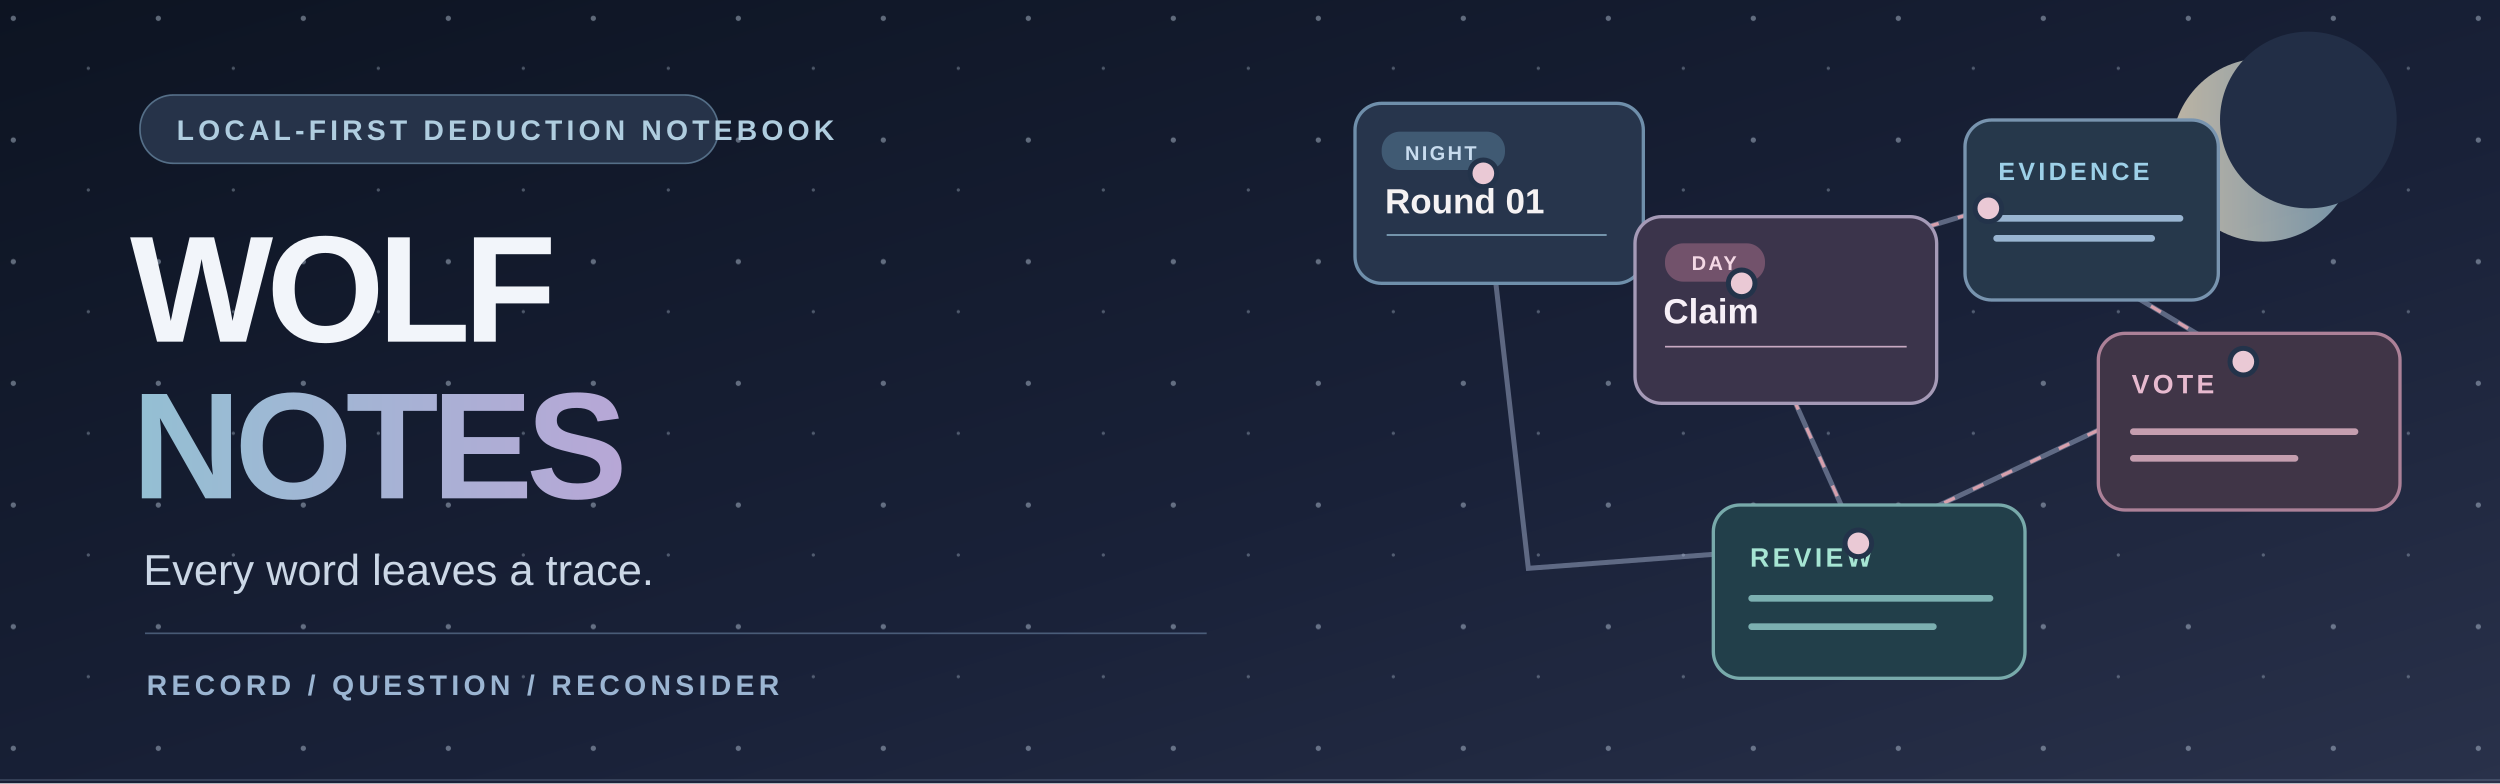
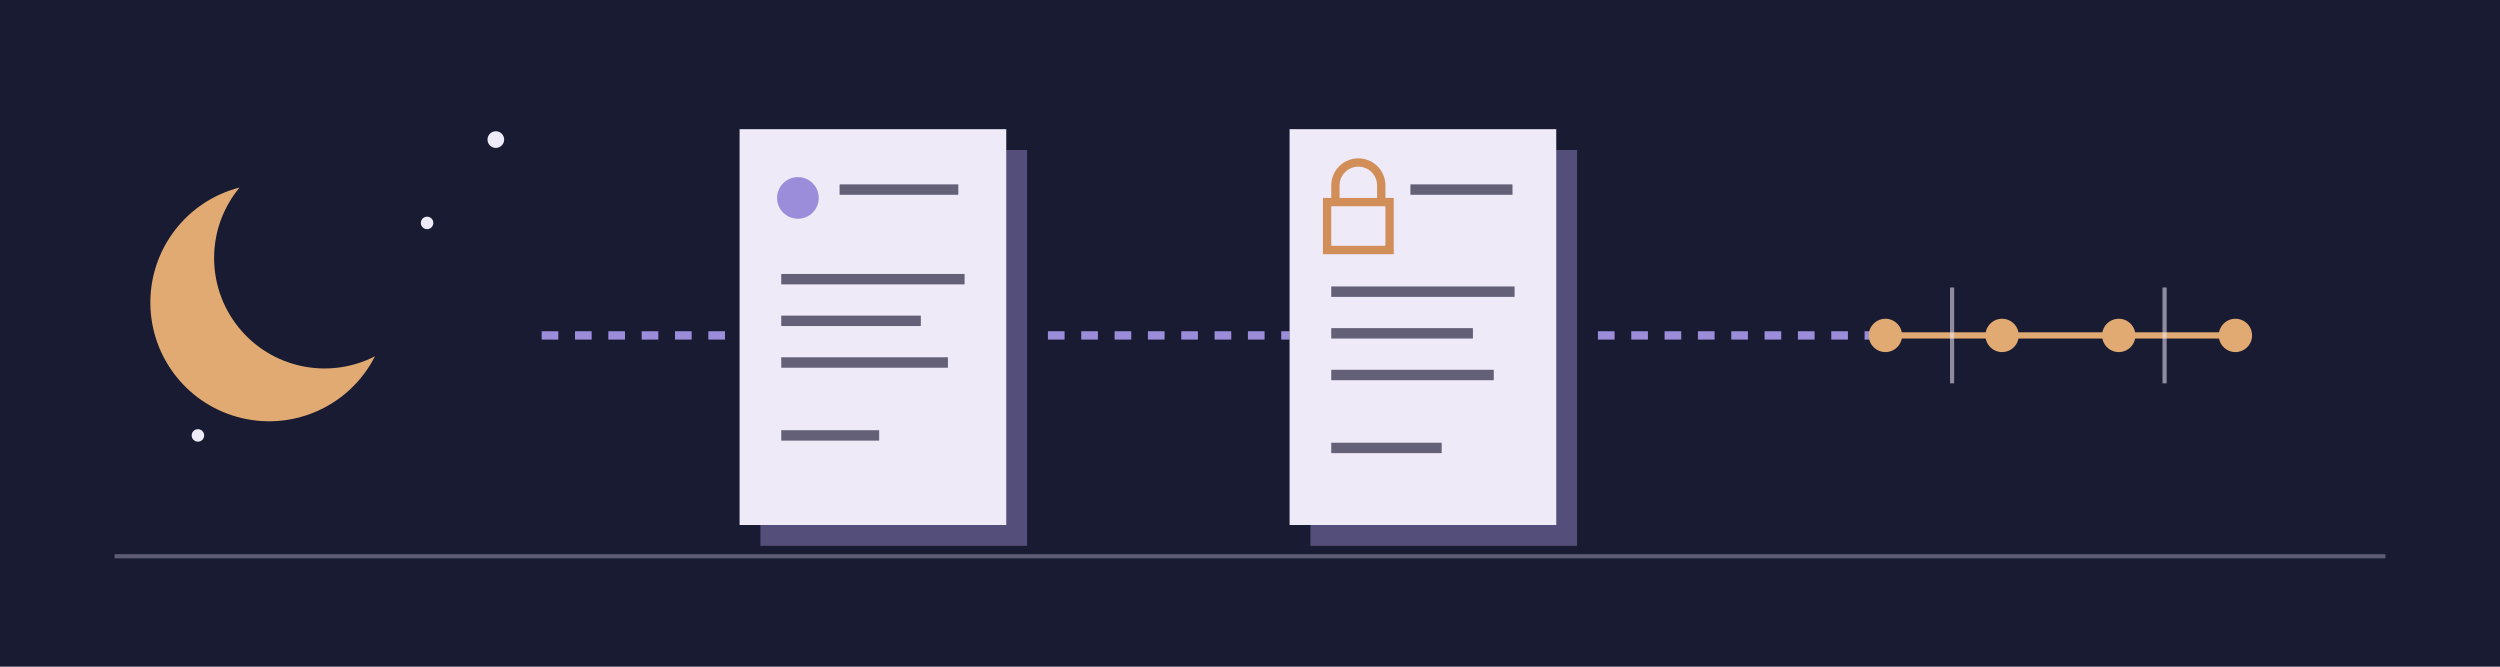
- <svg xmlns="http://www.w3.org/2000/svg" width="1500" height="470" viewBox="0 0 1500 470" role="img" aria-labelledby="t d">
-   <defs>
-     <linearGradient id="bg" x2="1" y2="1">
-       <stop stop-color="#0D1422" />
-       <stop offset=".58" stop-color="#192138" />
-       <stop offset="1" stop-color="#29314A" />
-     </linearGradient>
-     <linearGradient id="moon">
-       <stop stop-color="#F4E6CA" />
-       <stop offset="1" stop-color="#91B7CD" />
-     </linearGradient>
-     <linearGradient id="line">
-       <stop stop-color="#94BFD3" />
-       <stop offset="1" stop-color="#B7A7D6" />
-     </linearGradient>
-     <pattern id="stars" width="87" height="73" patternUnits="userSpaceOnUse">
-       <circle cx="8" cy="11" r="1.6" fill="#D4E4F4" opacity=".4" />
-       <circle cx="53" cy="41" r="1" fill="#D4E4F4" opacity=".3" />
-     </pattern>
-   </defs>
-   <rect width="1500" height="470" fill="url(#bg)" />
-   <rect width="1500" height="470" fill="url(#stars)" />
-   <circle cx="1358" cy="90" r="55" fill="url(#moon)" opacity=".75" />
-   <circle cx="1385" cy="72" r="53" fill="#222E46" />
-   <path d="M0 468H1500" stroke="#95ACC5" stroke-opacity=".27" />
-   <g font-family="Segoe UI,Arial,sans-serif">
-     <rect x="84" y="57" width="347" height="41" rx="20" fill="#263349" stroke="#556F88" />
-     <text x="106" y="84" font-size="17" letter-spacing="2.5" font-weight="700" fill="#AFCDDF">LOCAL-FIRST DEDUCTION NOTEBOOK</text>
-     <text x="78" y="205" font-size="91" font-weight="850" letter-spacing="-4" fill="#F2F5FA">WOLF</text>
-     <text x="79" y="299" font-size="91" font-weight="850" letter-spacing="-4" fill="url(#line)">NOTES</text>
-     <text x="86" y="351" font-size="26" fill="#CBD7E6">Every word leaves a trace.</text>
-     <path d="M87 380H724" stroke="#85A4C6" stroke-opacity=".45" />
-     <text x="88" y="417" font-size="17" font-weight="700" letter-spacing="2.6" fill="#9BB5D2">RECORD  /  QUESTION  /  RECONSIDER</text>
+ <svg xmlns="http://www.w3.org/2000/svg" viewBox="0 0 1200 320" role="img" aria-labelledby="title desc">
+   <rect width="1200" height="320" fill="#181b31" />
+   <path d="M55 267h1090" stroke="#5d5d76" stroke-width="2" />
+   <path d="M115 90a57 57 0 1 0 65 81 53 53 0 0 1-65-81z" fill="#e0aa72" />
+   <circle cx="238" cy="67" r="4" fill="#eeeaf8" />
+   <circle cx="205" cy="107" r="3" fill="#eeeaf8" />
+   <circle cx="95" cy="209" r="3" fill="#eeeaf8" />
+   <path d="M260 161h95m148 0h116m148 0h135" fill="none" stroke="#9c8ddb" stroke-width="4" stroke-dasharray="8 8" />
+   <g transform="translate(355 62)">
+     <path d="M10 10h128v190H10z" fill="#544e7a" />
+     <path d="M0 0h128v190H0z" fill="#eeeaf8" />
+     <circle cx="28" cy="33" r="10" fill="#9c8ddb" />
+     <path d="M48 29h57M20 72h88M20 92h67M20 112h80M20 147h47" stroke="#34324e" stroke-width="5" opacity=".75" />
  </g>
-   <path d="M890 104L1045 170 1193 125 1346 217M1045 170L1115 326 1346 217M890 104L917 341 1115 326" stroke="#AAB7D5" stroke-width="3" stroke-opacity=".47" fill="none" />
-   <path d="M890 104L1045 170 1193 125 1346 217M1045 170L1115 326 1346 217" stroke="#D7A0AD" stroke-width="2" stroke-dasharray="7 12" fill="none" />
-   <g font-family="Segoe UI,Arial,sans-serif">
-     <g>
-       <rect x="813" y="62" width="173" height="108" rx="16" fill="#27354C" stroke="#6F8FAB" stroke-width="2" />
-       <rect x="829" y="79" width="74" height="23" rx="11" fill="#405A73" />
-       <text x="843" y="96" font-size="12" letter-spacing="1.4" font-weight="700" fill="#C8DCEF">NIGHT</text>
-       <text x="831" y="128" font-size="21" font-weight="700" fill="#F5F2F3">Round 01</text>
-       <path d="M832 141H964" stroke="#84A6BD" />
-     </g>
-     <g>
-       <rect x="981" y="130" width="181" height="112" rx="16" fill="#3B344B" stroke="#A59AB7" stroke-width="2" />
-       <rect x="999" y="146" width="60" height="23" rx="11" fill="#72526B" />
-       <text x="1015" y="162" font-size="12" letter-spacing="1.4" font-weight="700" fill="#F4D8E5">DAY</text>
-       <text x="998" y="194" font-size="21" font-weight="700" fill="#F6EFF7">Claim</text>
-       <path d="M999 208H1144" stroke="#C8A9C2" />
-     </g>
-     <g>
-       <rect x="1179" y="72" width="152" height="108" rx="16" fill="#26384B" stroke="#7894AF" stroke-width="2" />
-       <text x="1199" y="108" font-size="15" font-weight="700" letter-spacing="2" fill="#9DD0E8">EVIDENCE</text>
-       <path d="M1198 131H1308M1198 143H1291" stroke="#99B5D1" stroke-width="4" stroke-linecap="round" />
-     </g>
-     <g>
-       <rect x="1259" y="200" width="181" height="106" rx="16" fill="#403547" stroke="#AC8198" stroke-width="2" />
-       <text x="1279" y="236" font-size="16" font-weight="700" letter-spacing="2" fill="#E7BACF">VOTE</text>
-       <path d="M1280 259H1413M1280 275H1377" stroke="#C59EAF" stroke-width="4" stroke-linecap="round" />
-     </g>
-     <g>
-       <rect x="1028" y="303" width="187" height="104" rx="16" fill="#223F4A" stroke="#78AAAB" stroke-width="2" />
-       <text x="1050" y="340" font-size="16" font-weight="700" letter-spacing="2" fill="#A6E5D3">REVIEW</text>
-       <path d="M1051 359H1194M1051 376H1160" stroke="#7CB0B1" stroke-width="4" stroke-linecap="round" />
-     </g>
+   <g transform="translate(619 62)">
+     <path d="M10 10h128v190H10z" fill="#544e7a" />
+     <path d="M0 0h128v190H0z" fill="#eeeaf8" />
+     <path d="M22 35v-8a11 11 0 0 1 22 0v8M18 35h30v23H18z" fill="none" stroke="#d28e59" stroke-width="4" />
+     <path d="M58 29h49M20 78h88M20 98h68M20 118h78M20 153h53" stroke="#34324e" stroke-width="5" opacity=".75" />
  </g>
-   <g fill="#EAC9D5" stroke="#23334A" stroke-width="3">
-     <circle cx="890" cy="104" r="8" />
-     <circle cx="1045" cy="170" r="8" />
-     <circle cx="1193" cy="125" r="8" />
-     <circle cx="1346" cy="217" r="8" />
-     <circle cx="1115" cy="326" r="8" />
+   <g fill="#e0aa72">
+     <circle cx="905" cy="161" r="8" />
+     <circle cx="961" cy="161" r="8" />
+     <circle cx="1017" cy="161" r="8" />
+     <circle cx="1073" cy="161" r="8" />
  </g>
+   <path d="M905 161h168" stroke="#e0aa72" stroke-width="3" />
+   <path d="M937 138v46m102-46v46" stroke="#eeeaf8" stroke-width="2" opacity=".55" />
</svg>
